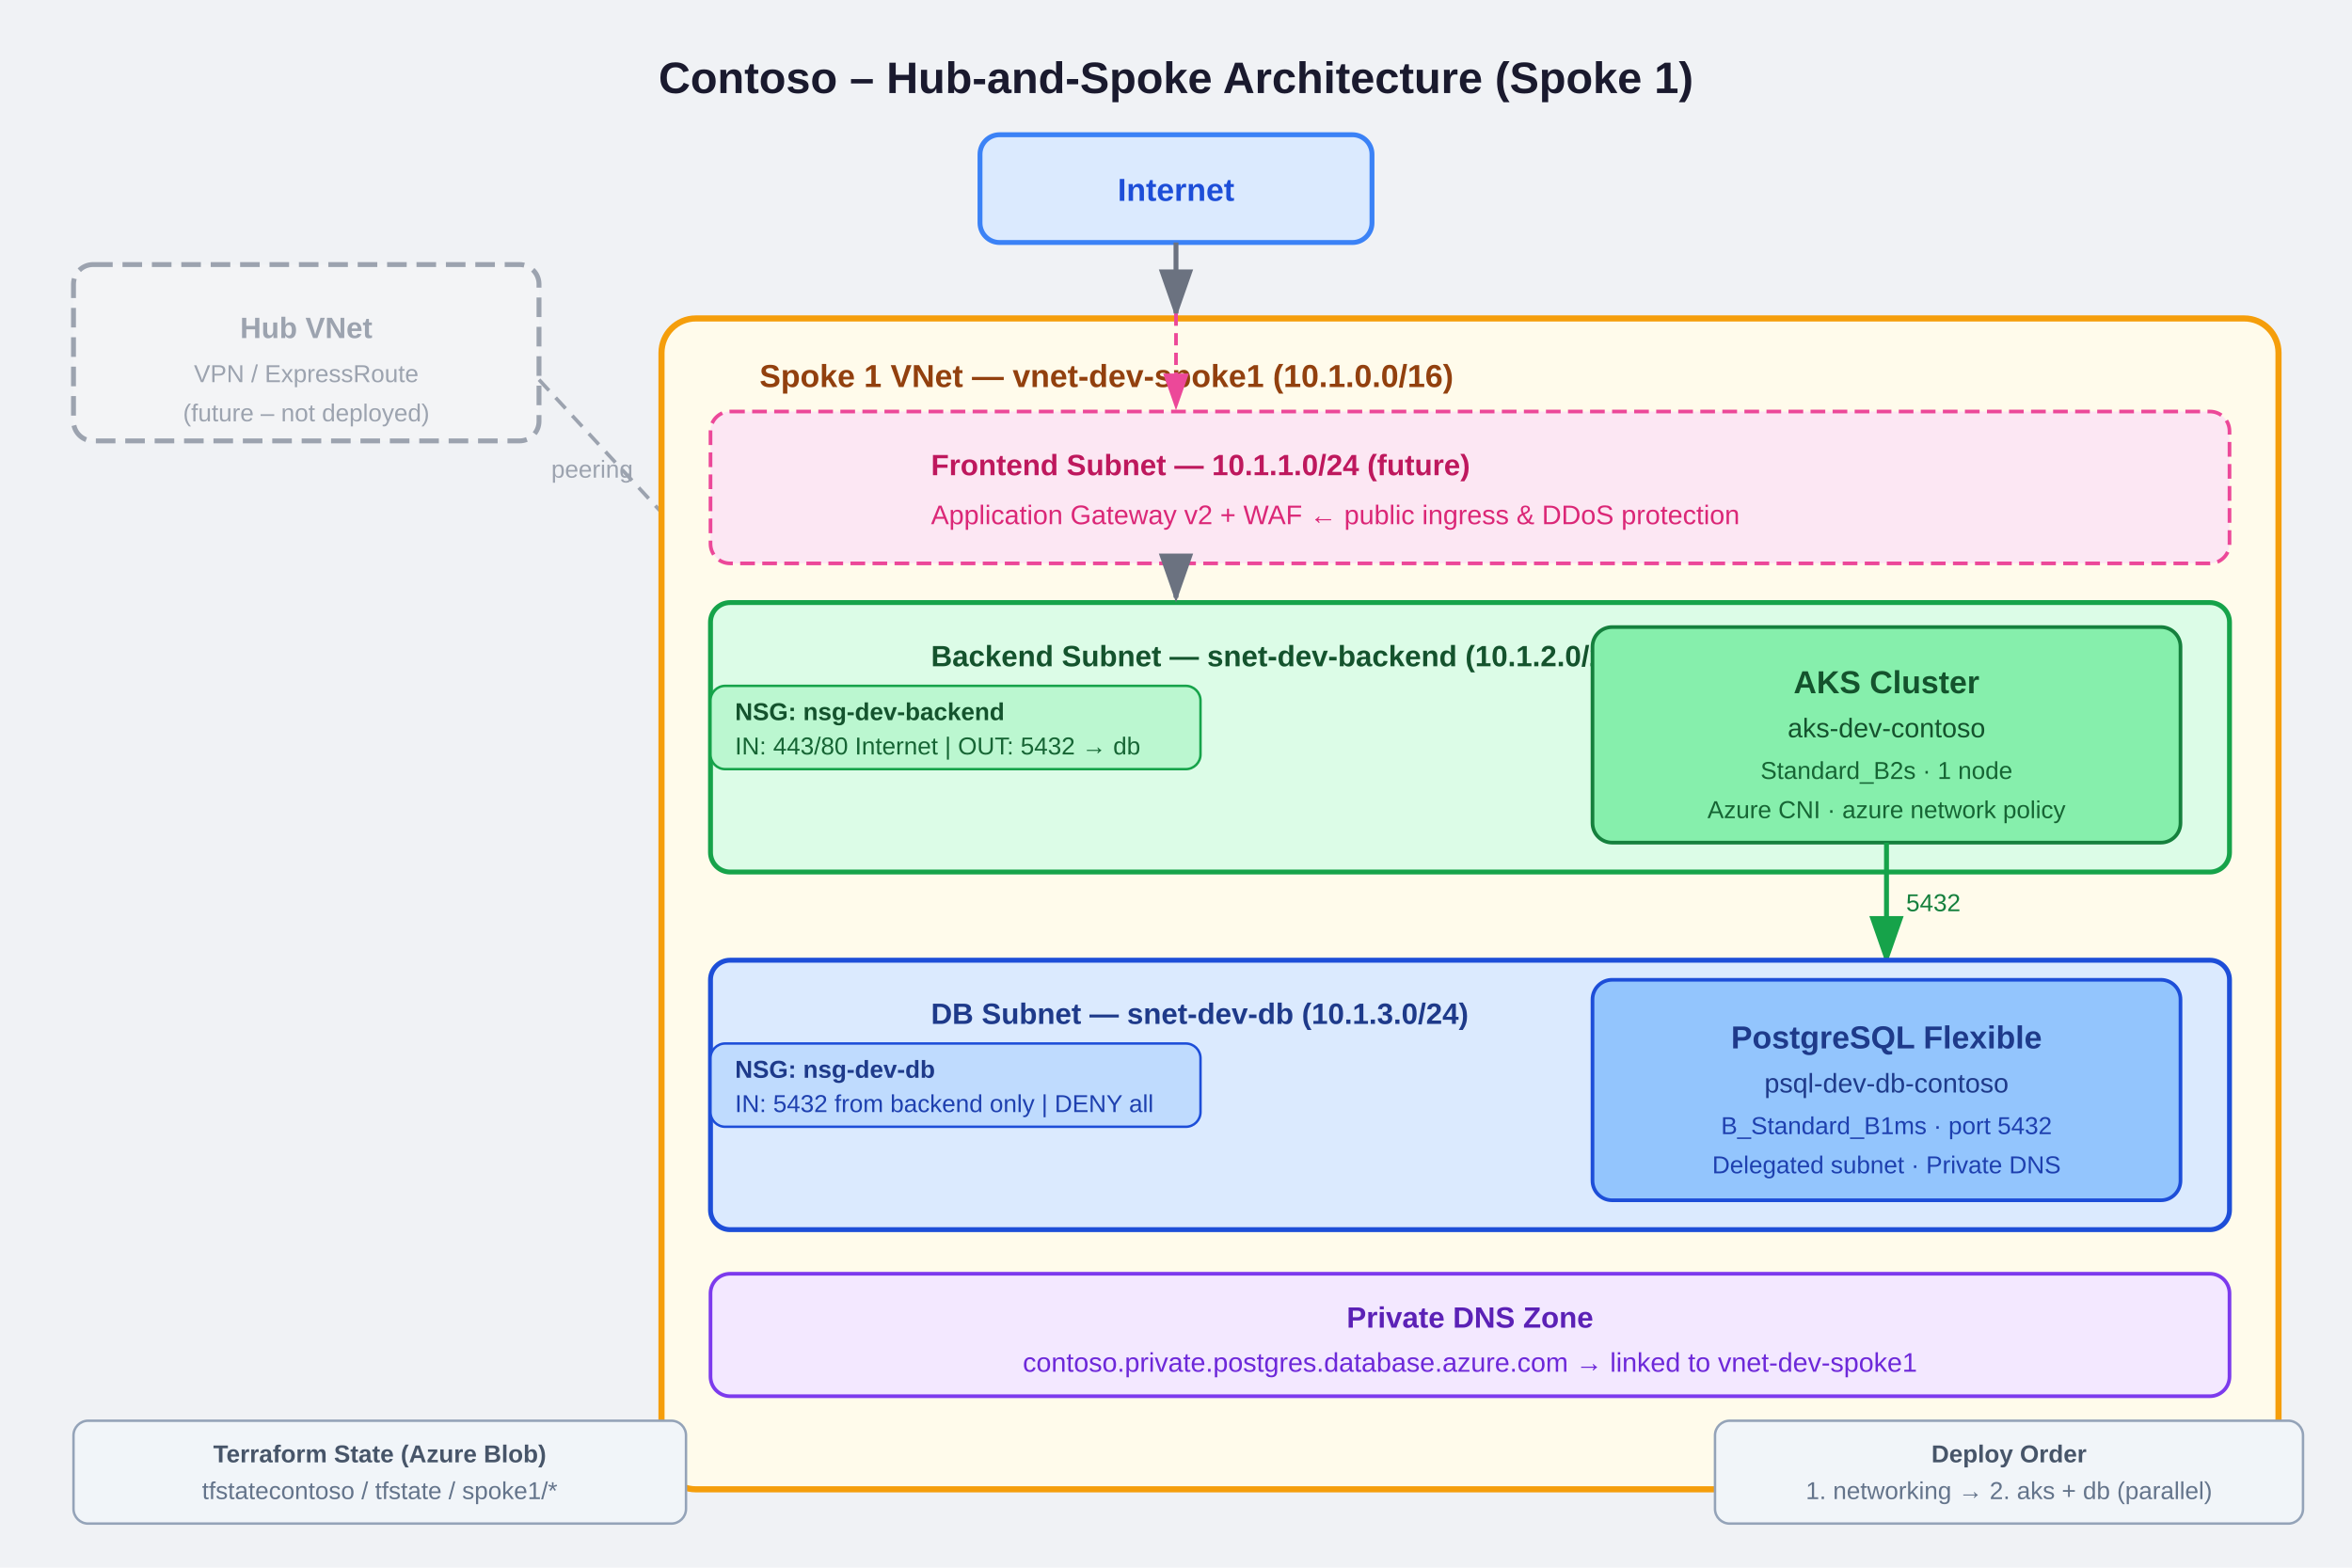
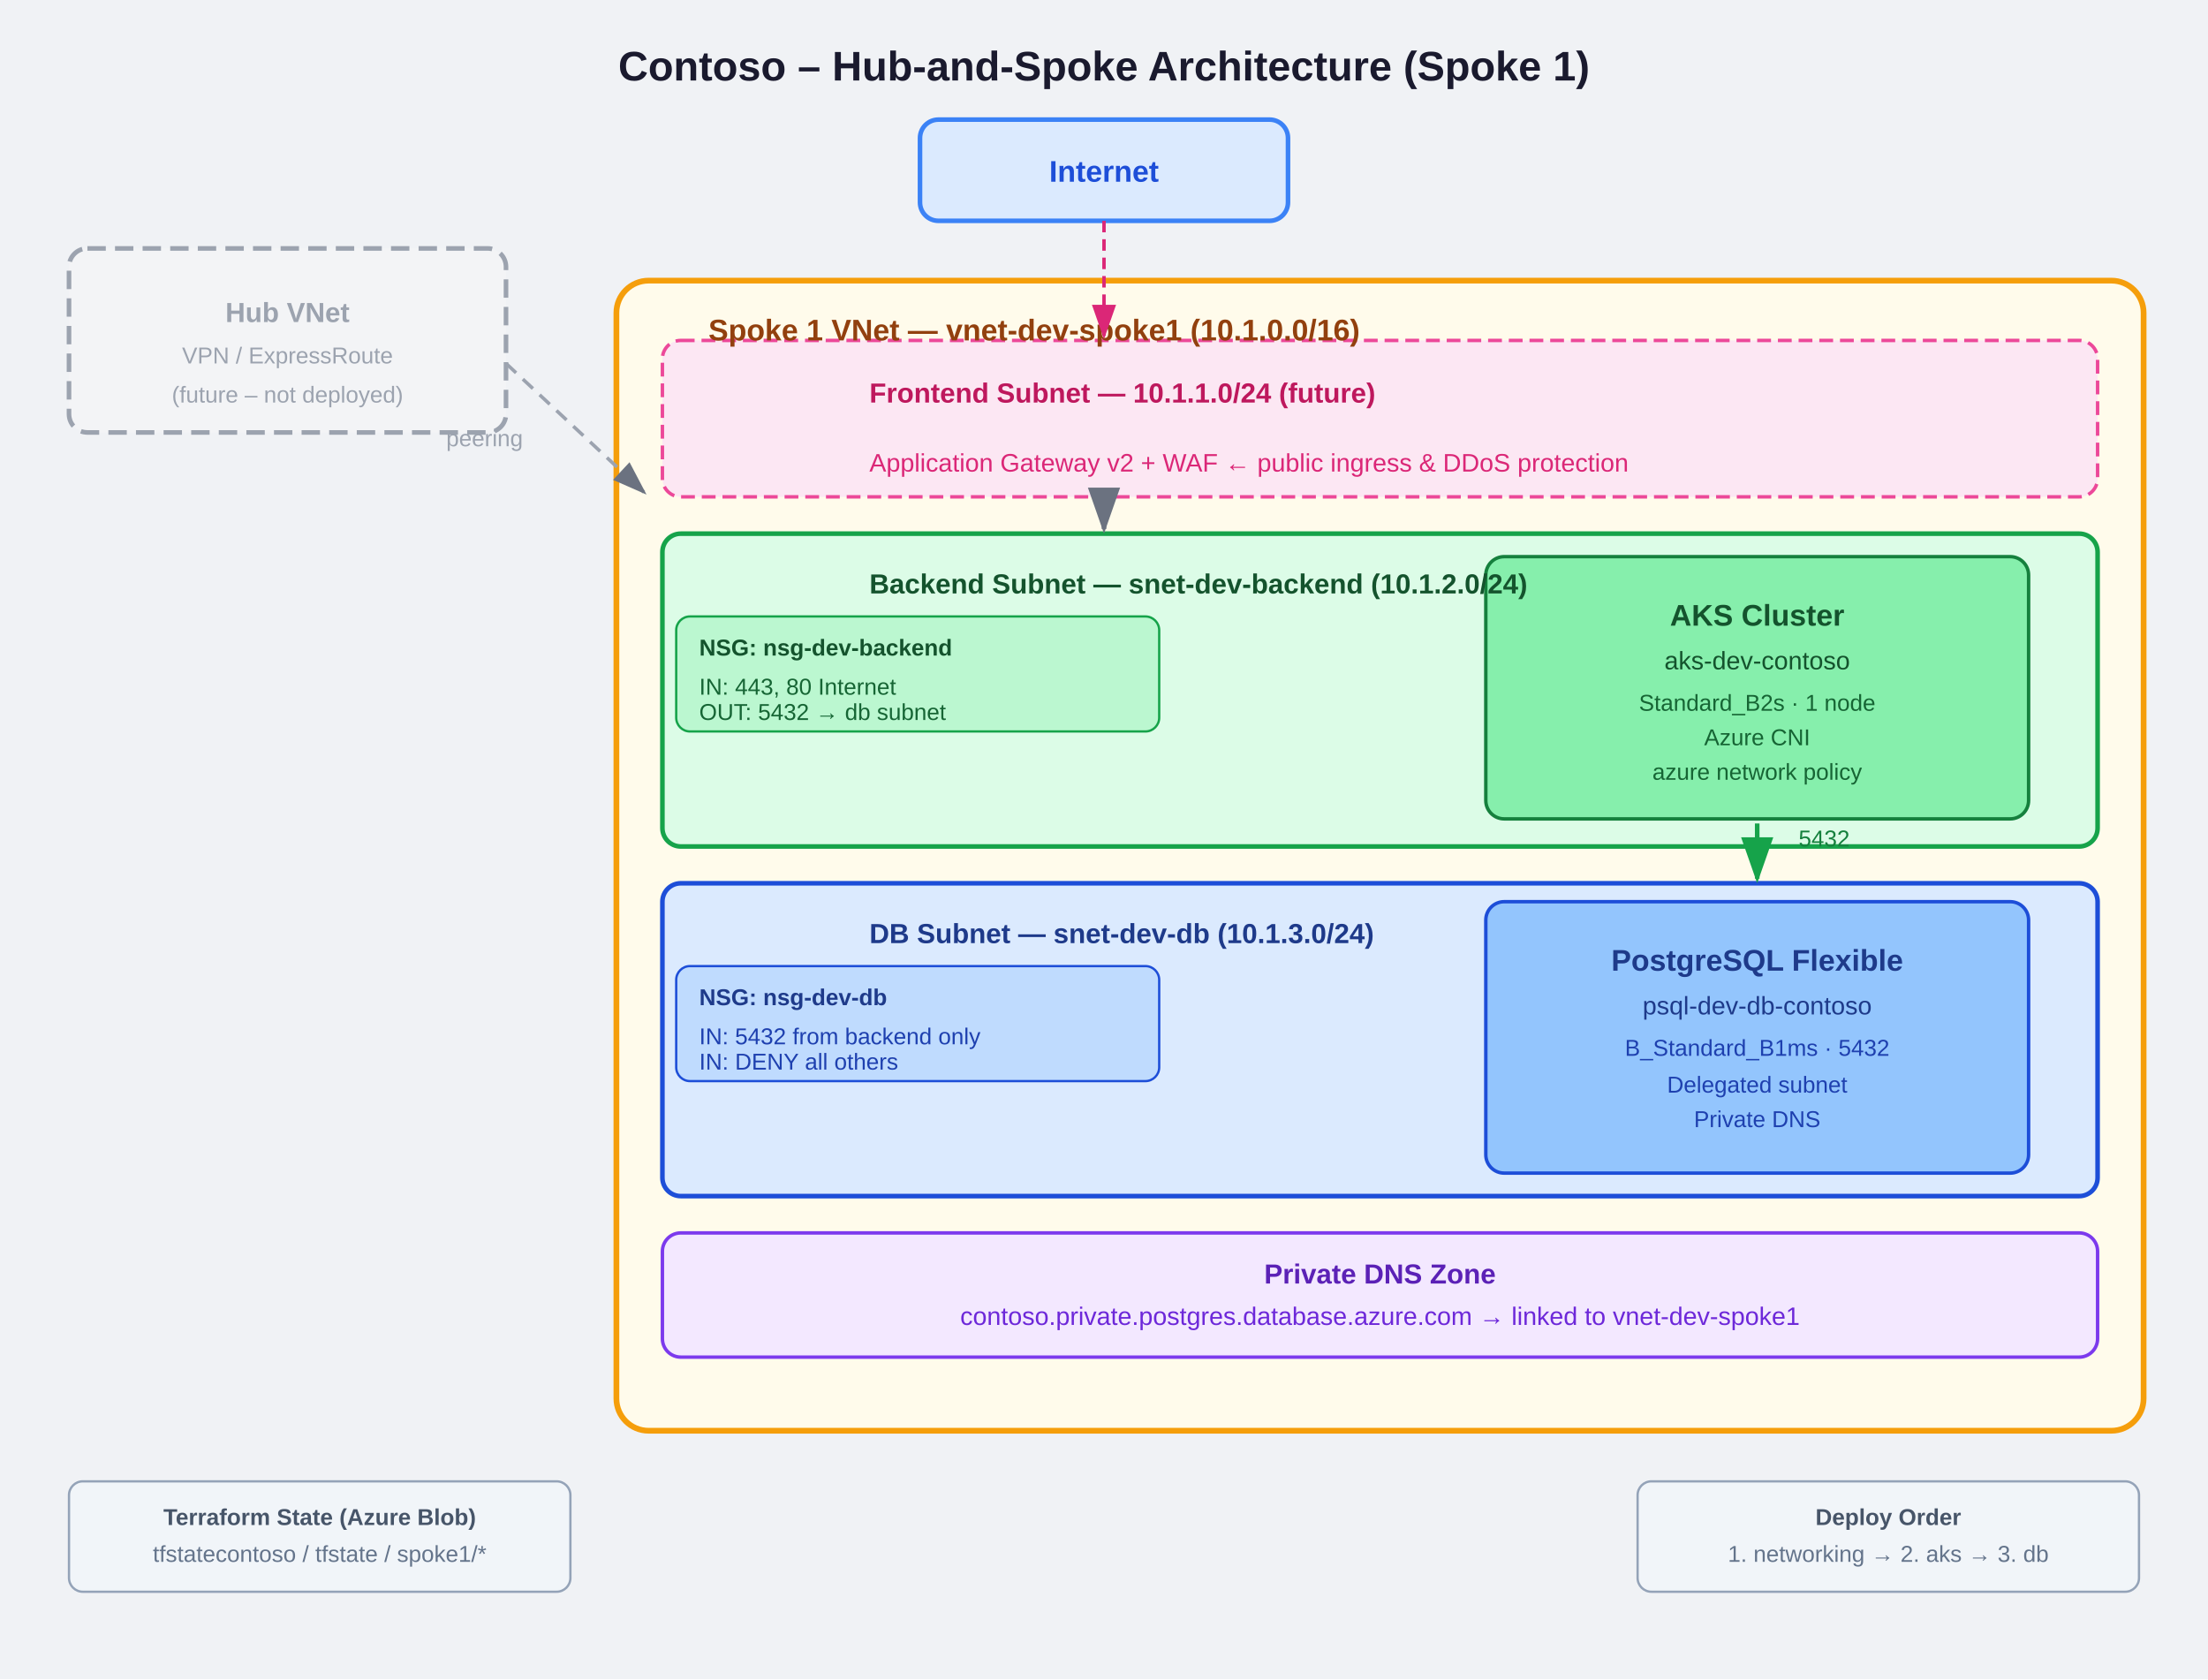
- <svg xmlns="http://www.w3.org/2000/svg" viewBox="0 0 960 640" font-family="Segoe UI, Arial, sans-serif">
-   <rect width="960" height="640" fill="#f0f2f5" />
-   <text x="480" y="38" text-anchor="middle" font-size="18" font-weight="bold" fill="#1a1a2e">Contoso – Hub-and-Spoke Architecture (Spoke 1)</text>
-   <rect x="400" y="55" width="160" height="44" rx="8" fill="#dbeafe" stroke="#3b82f6" stroke-width="2" />
-   <text x="480" y="82" text-anchor="middle" font-size="13" font-weight="bold" fill="#1d4ed8">Internet</text>
-   <line x1="480" y1="99" x2="480" y2="128" stroke="#6b7280" stroke-width="2" marker-end="url(#arr)" />
-   <rect x="30" y="108" width="190" height="72" rx="8" fill="#f3f4f6" stroke="#9ca3af" stroke-width="2" stroke-dasharray="8,4" />
-   <text x="125" y="138" text-anchor="middle" font-size="12" font-weight="bold" fill="#9ca3af">Hub VNet</text>
-   <text x="125" y="156" text-anchor="middle" font-size="10" fill="#9ca3af">VPN / ExpressRoute</text>
-   <text x="125" y="172" text-anchor="middle" font-size="10" fill="#9ca3af">(future – not deployed)</text>
-   <line x1="220" y1="155" x2="280" y2="220" stroke="#9ca3af" stroke-width="1.5" stroke-dasharray="6,4" />
-   <text x="225" y="195" font-size="10" fill="#9ca3af">peering</text>
-   <rect x="270" y="130" width="660" height="478" rx="14" fill="#fffbeb" stroke="#f59e0b" stroke-width="2.5" />
-   <text x="310" y="158" font-size="13" font-weight="bold" fill="#92400e">Spoke 1 VNet — vnet-dev-spoke1  (10.1.0.0/16)</text>
-   <rect x="290" y="168" width="620" height="62" rx="8" fill="#fce7f3" stroke="#ec4899" stroke-width="1.5" stroke-dasharray="6,3" />
-   <text x="380" y="194" font-size="12" font-weight="bold" fill="#be185d">Frontend Subnet — 10.1.1.0/24  (future)</text>
-   <text x="380" y="214" font-size="11" fill="#db2777">Application Gateway v2 + WAF  ←  public ingress &amp; DDoS protection</text>
-   <line x1="480" y1="128" x2="480" y2="166" stroke="#ec4899" stroke-width="1.5" stroke-dasharray="5,3" marker-end="url(#arrPink)" />
-   <rect x="290" y="246" width="620" height="110" rx="8" fill="#dcfce7" stroke="#16a34a" stroke-width="2" />
-   <text x="380" y="272" font-size="12" font-weight="bold" fill="#14532d">Backend Subnet — snet-dev-backend  (10.1.2.0/24)</text>
-   <rect x="290" y="280" width="200" height="34" rx="6" fill="#bbf7d0" stroke="#16a34a" stroke-width="1" />
-   <text x="300" y="294" font-size="10" font-weight="bold" fill="#14532d">NSG: nsg-dev-backend</text>
-   <text x="300" y="308" font-size="10" fill="#166534">IN: 443/80 Internet  |  OUT: 5432 → db</text>
-   <rect x="650" y="256" width="240" height="88" rx="8" fill="#86efac" stroke="#15803d" stroke-width="1.5" />
-   <text x="770" y="283" text-anchor="middle" font-size="13" font-weight="bold" fill="#14532d">AKS Cluster</text>
-   <text x="770" y="301" text-anchor="middle" font-size="11" fill="#14532d">aks-dev-contoso</text>
-   <text x="770" y="318" text-anchor="middle" font-size="10" fill="#166534">Standard_B2s · 1 node</text>
-   <text x="770" y="334" text-anchor="middle" font-size="10" fill="#166534">Azure CNI · azure network policy</text>
-   <line x1="480" y1="230" x2="480" y2="244" stroke="#6b7280" stroke-width="2" marker-end="url(#arr)" />
-   <line x1="770" y1="344" x2="770" y2="392" stroke="#16a34a" stroke-width="2" marker-end="url(#arrGreen)" />
-   <text x="778" y="372" font-size="10" fill="#15803d">5432</text>
-   <rect x="290" y="392" width="620" height="110" rx="8" fill="#dbeafe" stroke="#1d4ed8" stroke-width="2" />
-   <text x="380" y="418" font-size="12" font-weight="bold" fill="#1e3a8a">DB Subnet — snet-dev-db  (10.1.3.0/24)</text>
-   <rect x="290" y="426" width="200" height="34" rx="6" fill="#bfdbfe" stroke="#1d4ed8" stroke-width="1" />
-   <text x="300" y="440" font-size="10" font-weight="bold" fill="#1e3a8a">NSG: nsg-dev-db</text>
-   <text x="300" y="454" font-size="10" fill="#1e40af">IN: 5432 from backend only  |  DENY all</text>
-   <rect x="650" y="400" width="240" height="90" rx="8" fill="#93c5fd" stroke="#1d4ed8" stroke-width="1.5" />
-   <text x="770" y="428" text-anchor="middle" font-size="13" font-weight="bold" fill="#1e3a8a">PostgreSQL Flexible</text>
-   <text x="770" y="446" text-anchor="middle" font-size="11" fill="#1e3a8a">psql-dev-db-contoso</text>
-   <text x="770" y="463" text-anchor="middle" font-size="10" fill="#1e40af">B_Standard_B1ms · port 5432</text>
-   <text x="770" y="479" text-anchor="middle" font-size="10" fill="#1e40af">Delegated subnet · Private DNS</text>
-   <rect x="290" y="520" width="620" height="50" rx="8" fill="#f3e8ff" stroke="#7c3aed" stroke-width="1.5" />
-   <text x="600" y="542" text-anchor="middle" font-size="12" font-weight="bold" fill="#5b21b6">Private DNS Zone</text>
-   <text x="600" y="560" text-anchor="middle" font-size="11" fill="#6d28d9">contoso.private.postgres.database.azure.com  →  linked to vnet-dev-spoke1</text>
-   <rect x="30" y="580" width="250" height="42" rx="6" fill="#f1f5f9" stroke="#94a3b8" stroke-width="1" />
-   <text x="155" y="597" text-anchor="middle" font-size="10" font-weight="bold" fill="#475569">Terraform State (Azure Blob)</text>
-   <text x="155" y="612" text-anchor="middle" font-size="10" fill="#64748b">tfstatecontoso / tfstate / spoke1/*</text>
-   <rect x="700" y="580" width="240" height="42" rx="6" fill="#f1f5f9" stroke="#94a3b8" stroke-width="1" />
-   <text x="820" y="597" text-anchor="middle" font-size="10" font-weight="bold" fill="#475569">Deploy Order</text>
-   <text x="820" y="612" text-anchor="middle" font-size="10" fill="#64748b">1. networking  →  2. aks + db (parallel)</text>
+ <svg xmlns="http://www.w3.org/2000/svg" viewBox="0 0 960 730" font-family="Segoe UI, Arial, sans-serif">
  <defs>
    <marker id="arr" markerWidth="10" markerHeight="7" refX="9" refY="3.5" orient="auto">
      <polygon points="0 0, 10 3.5, 0 7" fill="#6b7280" />
    </marker>
    <marker id="arrGreen" markerWidth="10" markerHeight="7" refX="9" refY="3.5" orient="auto">
      <polygon points="0 0, 10 3.5, 0 7" fill="#16a34a" />
    </marker>
    <marker id="arrPink" markerWidth="10" markerHeight="7" refX="9" refY="3.5" orient="auto">
-       <polygon points="0 0, 10 3.5, 0 7" fill="#ec4899" />
+       <polygon points="0 0, 10 3.5, 0 7" fill="#db2777" />
+     </marker>
+     <marker id="arrYellow" markerWidth="10" markerHeight="7" refX="9" refY="3.5" orient="auto">
+       <polygon points="0 0, 10 3.5, 0 7" fill="#ca8a04" />
    </marker>
  </defs>
+   <rect width="960" height="730" fill="#f0f2f5" />
+   <rect x="400" y="52" width="160" height="44" rx="8" fill="#dbeafe" stroke="#3b82f6" stroke-width="2" />
+   <rect x="30" y="108" width="190" height="80" rx="8" fill="#f3f4f6" stroke="#9ca3af" stroke-width="2" stroke-dasharray="8,4" />
+   <rect x="268" y="122" width="664" height="500" rx="14" fill="#fffbeb" stroke="#f59e0b" stroke-width="2.5" />
+   <rect x="288" y="148" width="624" height="68" rx="8" fill="#fce7f3" stroke="#ec4899" stroke-width="1.5" stroke-dasharray="6,3" />
+   <rect x="288" y="232" width="624" height="136" rx="8" fill="#dcfce7" stroke="#16a34a" stroke-width="2" />
+   <rect x="294" y="268" width="210" height="50" rx="6" fill="#bbf7d0" stroke="#16a34a" stroke-width="1" />
+   <rect x="646" y="242" width="236" height="114" rx="8" fill="#86efac" stroke="#15803d" stroke-width="1.5" />
+   <rect x="288" y="384" width="624" height="136" rx="8" fill="#dbeafe" stroke="#1d4ed8" stroke-width="2" />
+   <rect x="294" y="420" width="210" height="50" rx="6" fill="#bfdbfe" stroke="#1d4ed8" stroke-width="1" />
+   <rect x="646" y="392" width="236" height="118" rx="8" fill="#93c5fd" stroke="#1d4ed8" stroke-width="1.5" />
+   <rect x="288" y="536" width="624" height="54" rx="8" fill="#f3e8ff" stroke="#7c3aed" stroke-width="1.5" />
+   <rect x="30" y="644" width="218" height="48" rx="6" fill="#f1f5f9" stroke="#94a3b8" stroke-width="1" />
+   <rect x="712" y="644" width="218" height="48" rx="6" fill="#f1f5f9" stroke="#94a3b8" stroke-width="1" />
+   <text x="480" y="35" text-anchor="middle" font-size="18" font-weight="bold" fill="#1a1a2e">Contoso – Hub-and-Spoke Architecture (Spoke 1)</text>
+   <text x="480" y="79" text-anchor="middle" font-size="13" font-weight="bold" fill="#1d4ed8">Internet</text>
+   <text x="125" y="140" text-anchor="middle" font-size="12" font-weight="bold" fill="#9ca3af">Hub VNet</text>
+   <text x="125" y="158" text-anchor="middle" font-size="10" fill="#9ca3af">VPN / ExpressRoute</text>
+   <text x="125" y="175" text-anchor="middle" font-size="10" fill="#9ca3af">(future – not deployed)</text>
+   <text x="308" y="148" font-size="13" font-weight="bold" fill="#92400e">Spoke 1 VNet — vnet-dev-spoke1  (10.1.0.0/16)</text>
+   <text x="378" y="175" font-size="12" font-weight="bold" fill="#be185d">Frontend Subnet — 10.1.1.0/24  (future)</text>
+   <text x="378" y="205" font-size="11" fill="#db2777">Application Gateway v2 + WAF  ←  public ingress &amp; DDoS protection</text>
+   <text x="378" y="258" font-size="12" font-weight="bold" fill="#14532d">Backend Subnet — snet-dev-backend  (10.1.2.0/24)</text>
+   <text x="304" y="285" font-size="10" font-weight="bold" fill="#14532d">NSG: nsg-dev-backend</text>
+   <text x="304" y="302" font-size="10" fill="#166534">IN: 443, 80 Internet</text>
+   <text x="304" y="313" font-size="10" fill="#166534">OUT: 5432 → db subnet</text>
+   <text x="764" y="272" text-anchor="middle" font-size="13" font-weight="bold" fill="#14532d">AKS Cluster</text>
+   <text x="764" y="291" text-anchor="middle" font-size="11" fill="#14532d">aks-dev-contoso</text>
+   <text x="764" y="309" text-anchor="middle" font-size="10" fill="#166534">Standard_B2s · 1 node</text>
+   <text x="764" y="324" text-anchor="middle" font-size="10" fill="#166534">Azure CNI</text>
+   <text x="764" y="339" text-anchor="middle" font-size="10" fill="#166534">azure network policy</text>
+   <text x="378" y="410" font-size="12" font-weight="bold" fill="#1e3a8a">DB Subnet — snet-dev-db  (10.1.3.0/24)</text>
+   <text x="304" y="437" font-size="10" font-weight="bold" fill="#1e3a8a">NSG: nsg-dev-db</text>
+   <text x="304" y="454" font-size="10" fill="#1e40af">IN: 5432 from backend only</text>
+   <text x="304" y="465" font-size="10" fill="#1e40af">IN: DENY all others</text>
+   <text x="764" y="422" text-anchor="middle" font-size="13" font-weight="bold" fill="#1e3a8a">PostgreSQL Flexible</text>
+   <text x="764" y="441" text-anchor="middle" font-size="11" fill="#1e3a8a">psql-dev-db-contoso</text>
+   <text x="764" y="459" text-anchor="middle" font-size="10" fill="#1e40af">B_Standard_B1ms · 5432</text>
+   <text x="764" y="475" text-anchor="middle" font-size="10" fill="#1e40af">Delegated subnet</text>
+   <text x="764" y="490" text-anchor="middle" font-size="10" fill="#1e40af">Private DNS</text>
+   <text x="600" y="558" text-anchor="middle" font-size="12" font-weight="bold" fill="#5b21b6">Private DNS Zone</text>
+   <text x="600" y="576" text-anchor="middle" font-size="11" fill="#6d28d9">contoso.private.postgres.database.azure.com  →  linked to vnet-dev-spoke1</text>
+   <text x="139" y="663" text-anchor="middle" font-size="10" font-weight="bold" fill="#475569">Terraform State (Azure Blob)</text>
+   <text x="139" y="679" text-anchor="middle" font-size="10" fill="#64748b">tfstatecontoso / tfstate / spoke1/*</text>
+   <text x="821" y="663" text-anchor="middle" font-size="10" font-weight="bold" fill="#475569">Deploy Order</text>
+   <text x="821" y="679" text-anchor="middle" font-size="10" fill="#64748b">1. networking → 2. aks → 3. db</text>
+   <text x="194" y="194" font-size="10" fill="#9ca3af">peering</text>
+   <text x="782" y="368" font-size="10" fill="#15803d">5432</text>
+   <line x1="480" y1="96" x2="480" y2="146" stroke="#db2777" stroke-width="1.5" stroke-dasharray="5,3" marker-end="url(#arrPink)" />
+   <line x1="220" y1="158" x2="280" y2="214" stroke="#9ca3af" stroke-width="1.5" stroke-dasharray="6,4" marker-end="url(#arr)" />
+   <line x1="480" y1="218" x2="480" y2="230" stroke="#6b7280" stroke-width="2" marker-end="url(#arr)" />
+   <line x1="764" y1="358" x2="764" y2="382" stroke="#16a34a" stroke-width="2" marker-end="url(#arrGreen)" />
</svg>
